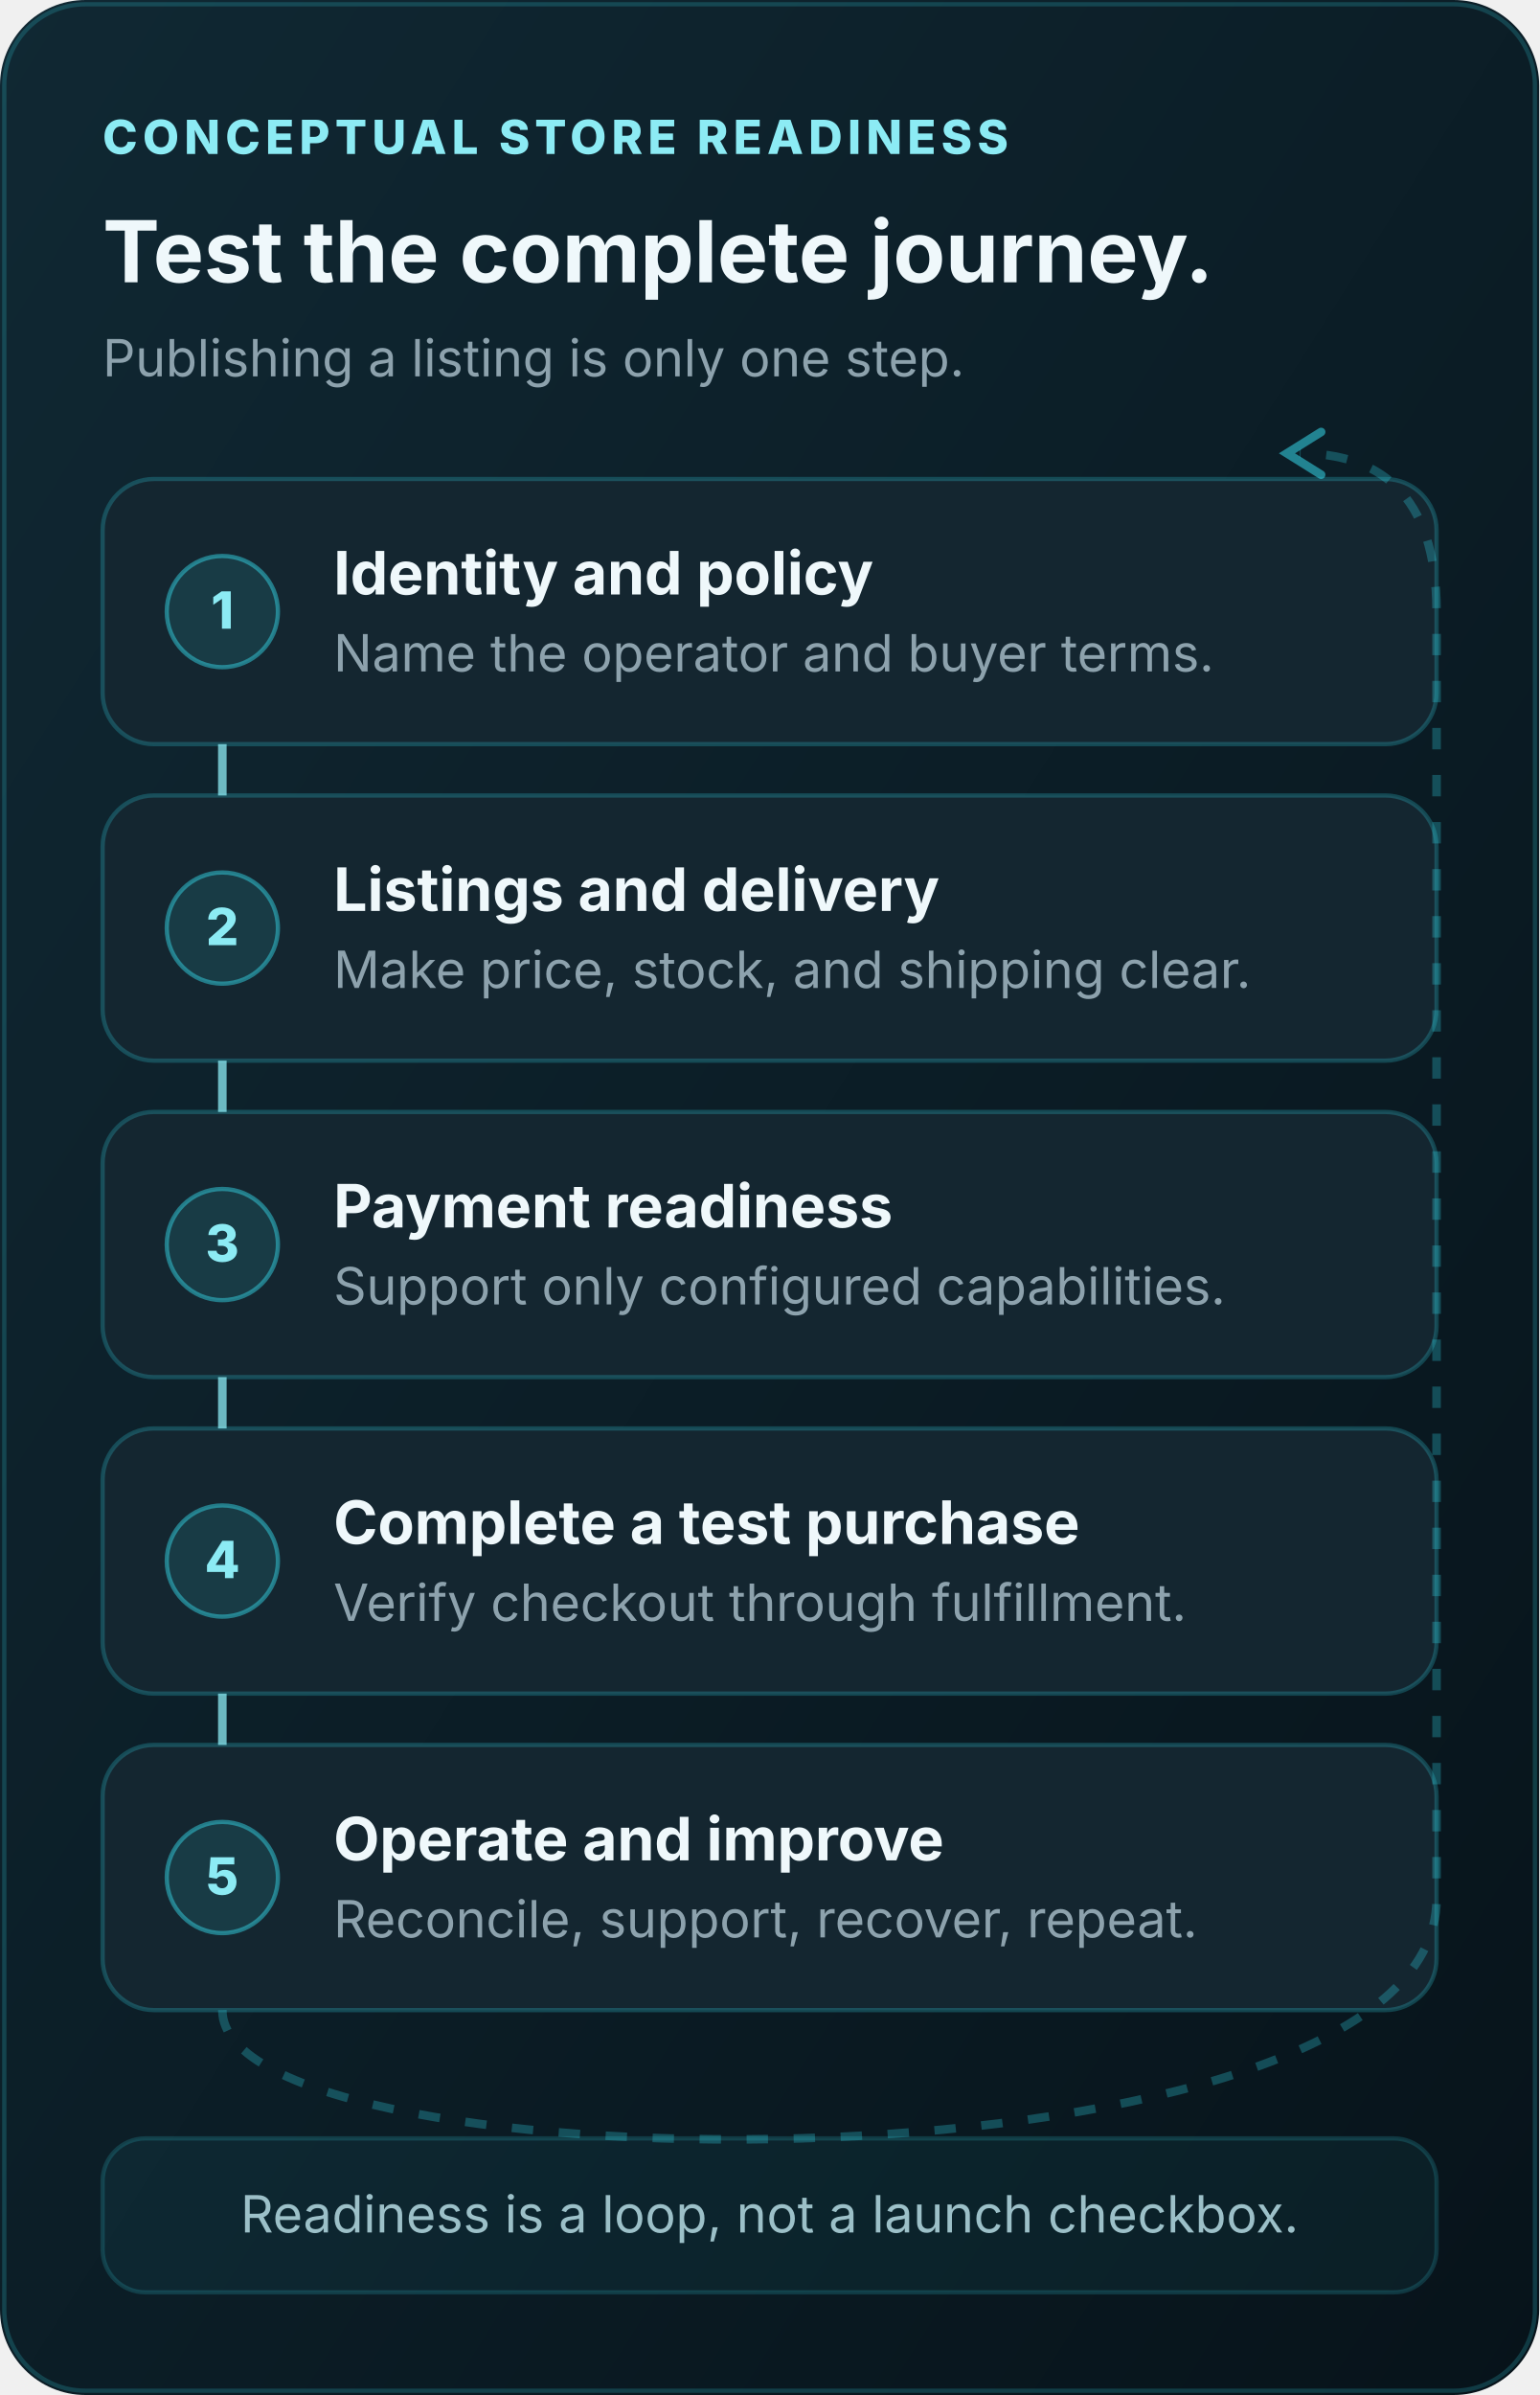
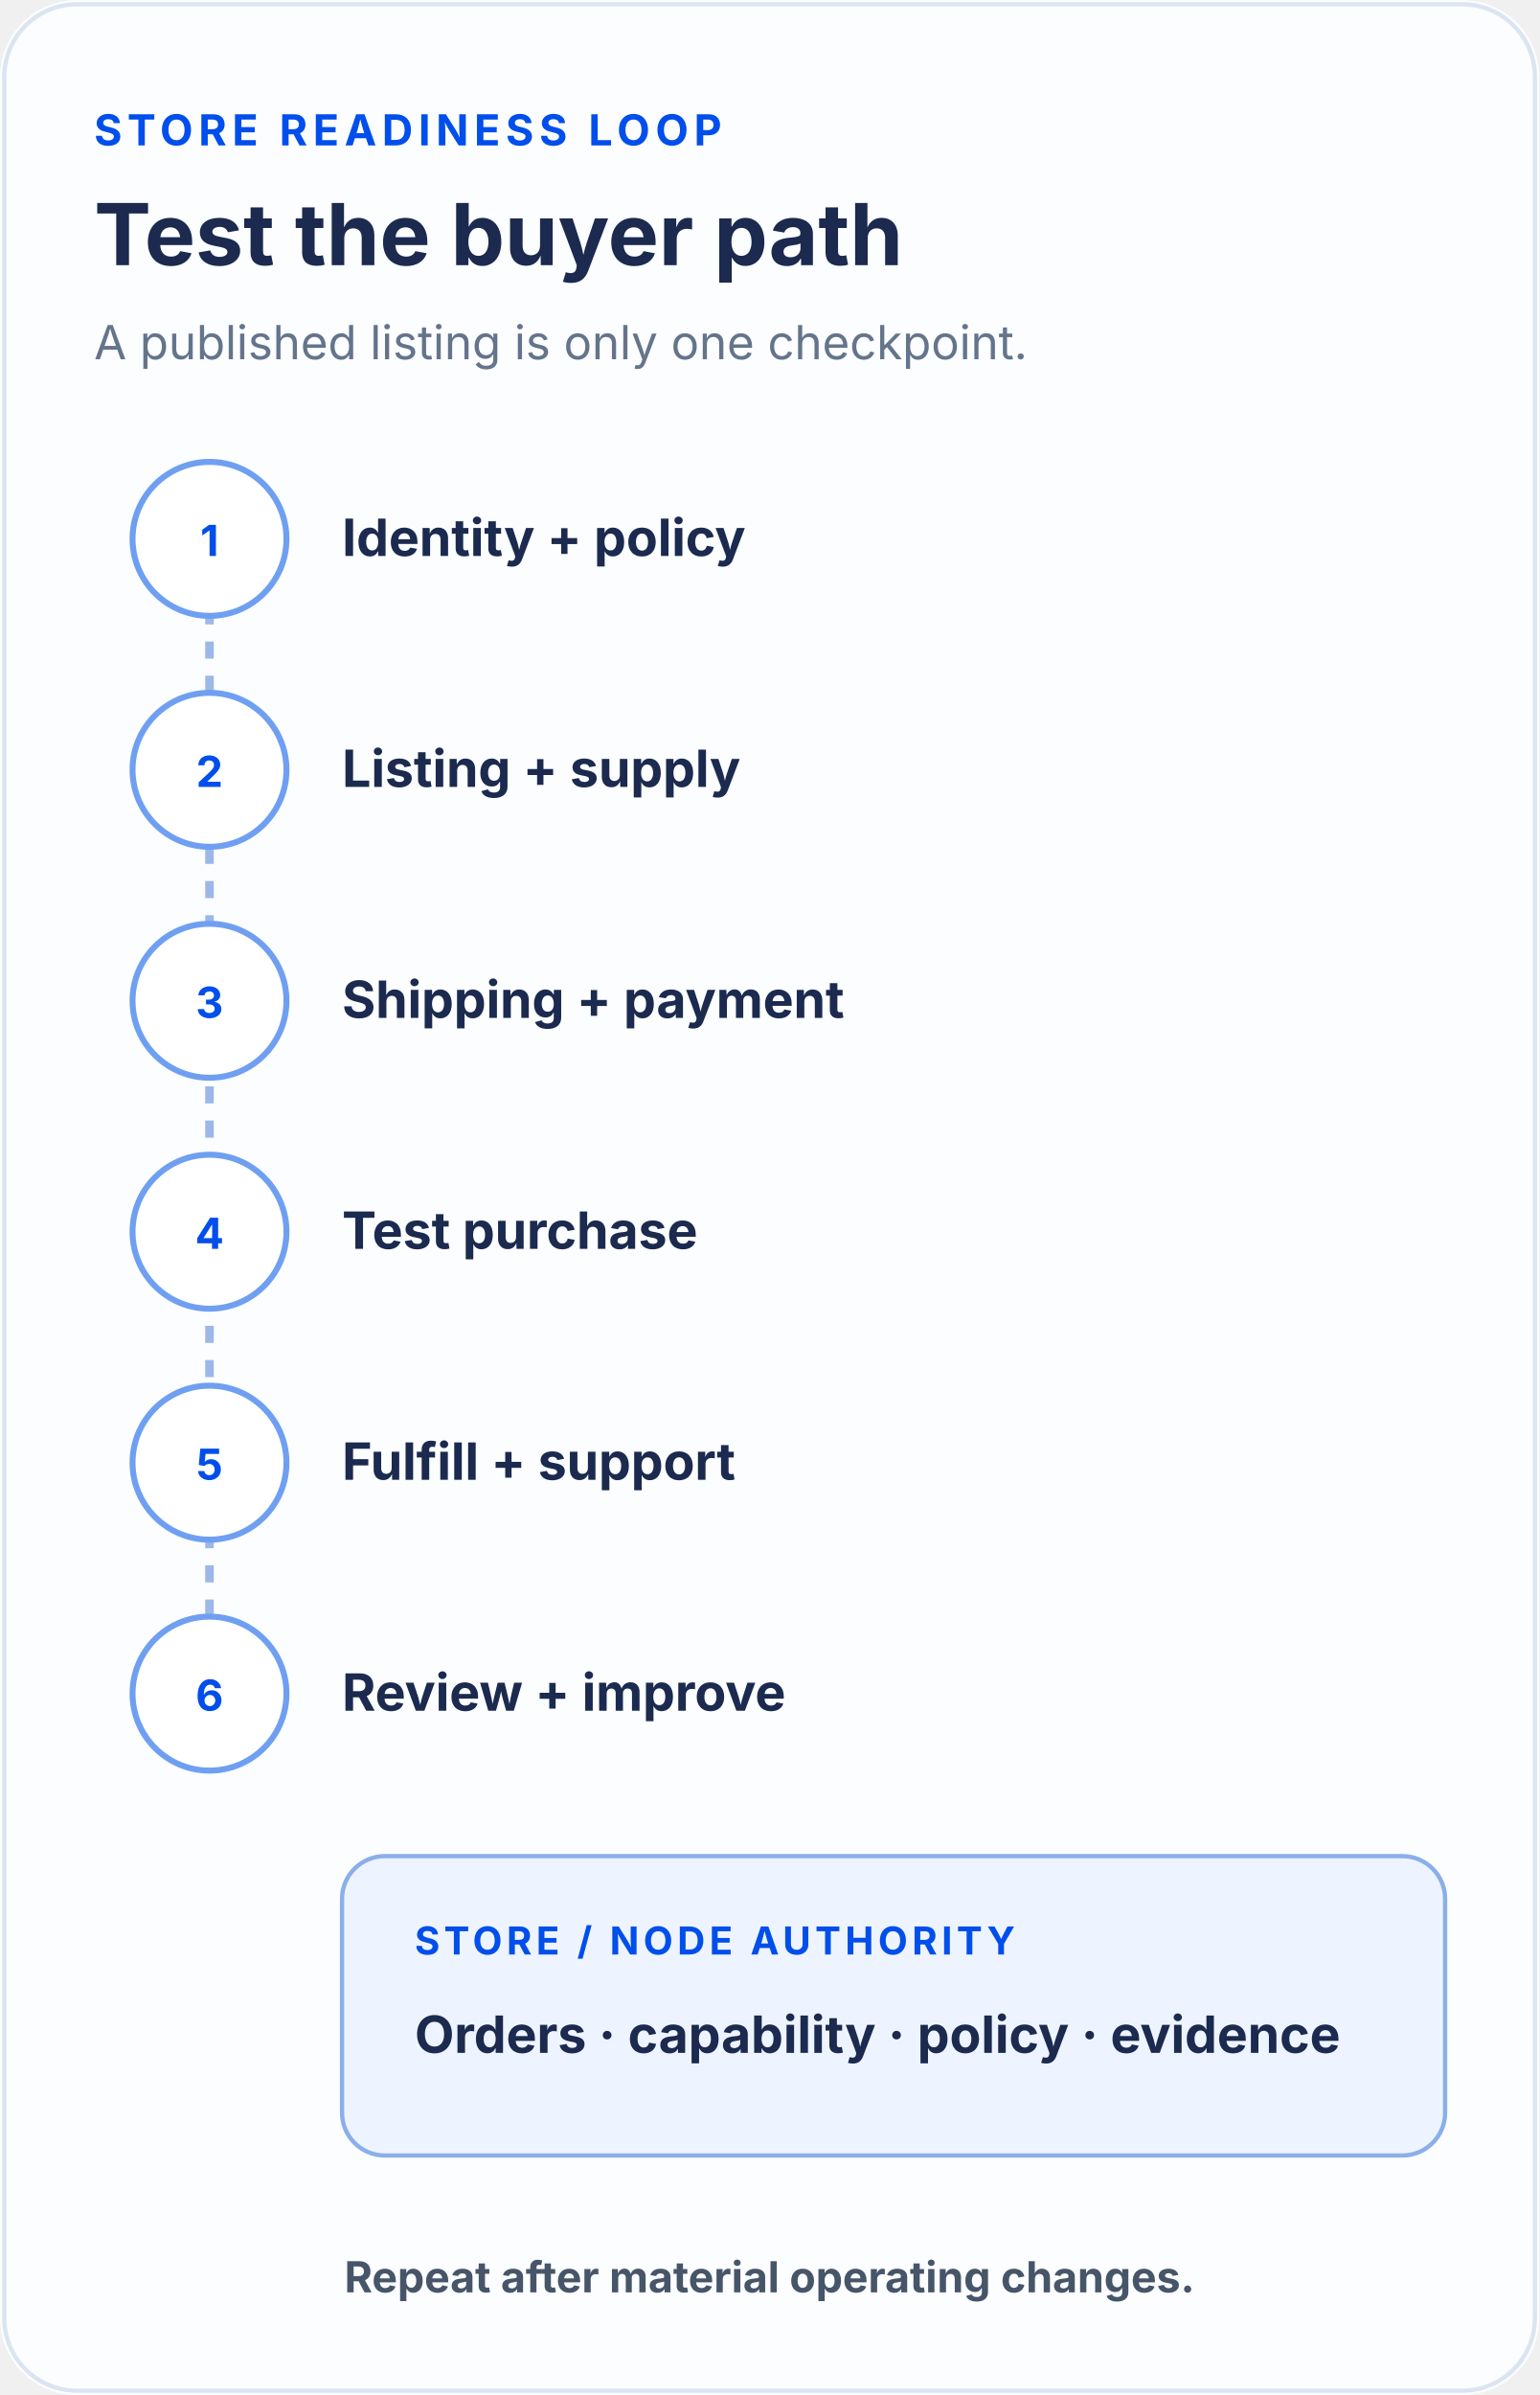
<svg xmlns="http://www.w3.org/2000/svg" width="360" height="560" viewBox="0 0 360 560" role="img" aria-labelledby="title desc">
-   <defs>
-     <linearGradient id="bg" x1="0" y1="0" x2="1" y2="1">
-       <stop offset="0" stop-color="#102833" />
-       <stop offset="1" stop-color="#07131a" />
-     </linearGradient>
-   </defs>
-   <rect width="360" height="560" rx="20" fill="url(#bg)" />
-   <rect x="1" y="1" width="358" height="558" rx="19" fill="none" stroke="#35d7e8" stroke-opacity=".2" />
-   <g font-family="Inter, system-ui, sans-serif">
-     <text x="24" y="36" fill="#8cebf4" font-size="11" font-weight="800" letter-spacing="1.2">CONCEPTUAL STORE READINESS</text>
-     <text x="24" y="66" fill="#eff8fb" font-size="20" font-weight="750">Test the complete journey.</text>
-     <text x="24" y="88" fill="#8da2ad" font-size="12">Publishing a listing is only one step.</text>
-     <g fill="#142630" stroke="#35d7e8" stroke-opacity=".24">
-       <rect x="24" y="112" width="312" height="62" rx="12" />
-       <rect x="24" y="186" width="312" height="62" rx="12" />
-       <rect x="24" y="260" width="312" height="62" rx="12" />
-       <rect x="24" y="334" width="312" height="62" rx="12" />
-       <rect x="24" y="408" width="312" height="62" rx="12" />
+   <rect width="360" height="560" rx="18" fill="#fbfdff" />
+   <rect x="1" y="1" width="358" height="558" rx="17" fill="none" stroke="#dbe5f1" />
+   <g font-family="Inter, ui-sans-serif, system-ui, sans-serif">
+     <text x="22" y="34" fill="#004eeb" font-size="10" font-weight="700" letter-spacing="1.3">STORE READINESS LOOP</text>
+     <text x="22" y="62" fill="#1b2a4e" font-size="20" font-weight="750">Test the buyer path</text>
+     <text x="22" y="84" fill="#64748b" font-size="11">A published listing is only one checkpoint.</text>
+     <line x1="49" y1="126" x2="49" y2="395" stroke="#9bb8e8" stroke-width="2" stroke-dasharray="4 4" />
+     <g fill="#ffffff" stroke="#6f9ff1" stroke-width="1.4">
+       <circle cx="49" cy="126" r="18" />
+       <circle cx="49" cy="180" r="18" />
+       <circle cx="49" cy="234" r="18" />
+       <circle cx="49" cy="288" r="18" />
+       <circle cx="49" cy="342" r="18" />
+       <circle cx="49" cy="396" r="18" />
    </g>
-     <g fill="#35d7e8" fill-opacity=".12" stroke="#35d7e8" stroke-opacity=".48">
-       <circle cx="52" cy="143" r="13" />
-       <circle cx="52" cy="217" r="13" />
-       <circle cx="52" cy="291" r="13" />
-       <circle cx="52" cy="365" r="13" />
-       <circle cx="52" cy="439" r="13" />
+     <g fill="#004eeb" font-size="10" font-weight="750" text-anchor="middle">
+       <text x="49" y="130">1</text>
+       <text x="49" y="184">2</text>
+       <text x="49" y="238">3</text>
+       <text x="49" y="292">4</text>
+       <text x="49" y="346">5</text>
+       <text x="49" y="400">6</text>
    </g>
-     <g fill="#8cebf4" font-size="12" font-weight="800" text-anchor="middle">
-       <text x="52" y="147">1</text>
-       <text x="52" y="221">2</text>
-       <text x="52" y="295">3</text>
-       <text x="52" y="369">4</text>
-       <text x="52" y="443">5</text>
+     <g fill="#1b2a4e" font-size="12" font-weight="700">
+       <text x="80" y="130">Identity + policy</text>
+       <text x="80" y="184">Listing + supply</text>
+       <text x="80" y="238">Shipping + payment</text>
+       <text x="80" y="292">Test purchase</text>
+       <text x="80" y="346">Fulfill + support</text>
+       <text x="80" y="400">Review + improve</text>
    </g>
-     <g fill="#eff8fb" font-size="14" font-weight="700">
-       <text x="78" y="139">Identity and policy</text>
-       <text x="78" y="213">Listings and delivery</text>
-       <text x="78" y="287">Payment readiness</text>
-       <text x="78" y="361">Complete a test purchase</text>
-       <text x="78" y="435">Operate and improve</text>
-     </g>
-     <g fill="#8da2ad" font-size="12">
-       <text x="78" y="157">Name the operator and buyer terms.</text>
-       <text x="78" y="231">Make price, stock, and shipping clear.</text>
-       <text x="78" y="305">Support only configured capabilities.</text>
-       <text x="78" y="379">Verify checkout through fulfillment.</text>
-       <text x="78" y="453">Reconcile, support, recover, repeat.</text>
-     </g>
-     <path d="M52 174v12M52 248v12M52 322v12M52 396v12" stroke="#8cebf4" stroke-opacity=".75" stroke-width="2" />
-     <path d="M52 470c0 43 284 45 284-26V143c0-28-14-37-32-37" fill="none" stroke="#35d7e8" stroke-opacity=".28" stroke-width="2" stroke-dasharray="5 6" />
-     <path d="m309 101-8 5 8 5" fill="none" stroke="#35d7e8" stroke-opacity=".55" stroke-width="2" stroke-linecap="round" />
-     <rect x="24" y="500" width="312" height="36" rx="10" fill="#35d7e8" fill-opacity=".06" stroke="#35d7e8" stroke-opacity=".18" />
-     <text x="180" y="522" text-anchor="middle" fill="#9cc0c8" font-size="12">Readiness is a loop, not a launch checkbox.</text>
+     <rect x="80" y="434" width="258" height="70" rx="10" fill="#eef4ff" stroke="#8aafea" />
+     <text x="97" y="457" fill="#004eeb" font-size="9" font-weight="750" letter-spacing="1">STORE / NODE AUTHORITY</text>
+     <text x="97" y="480" fill="#1b2a4e" font-size="12" font-weight="700">Orders · capability · policy · evidence</text>
+     <text x="180" y="536" text-anchor="middle" fill="#475569" font-size="10" font-weight="650">Repeat after material operating changes.</text>
  </g>
</svg>
